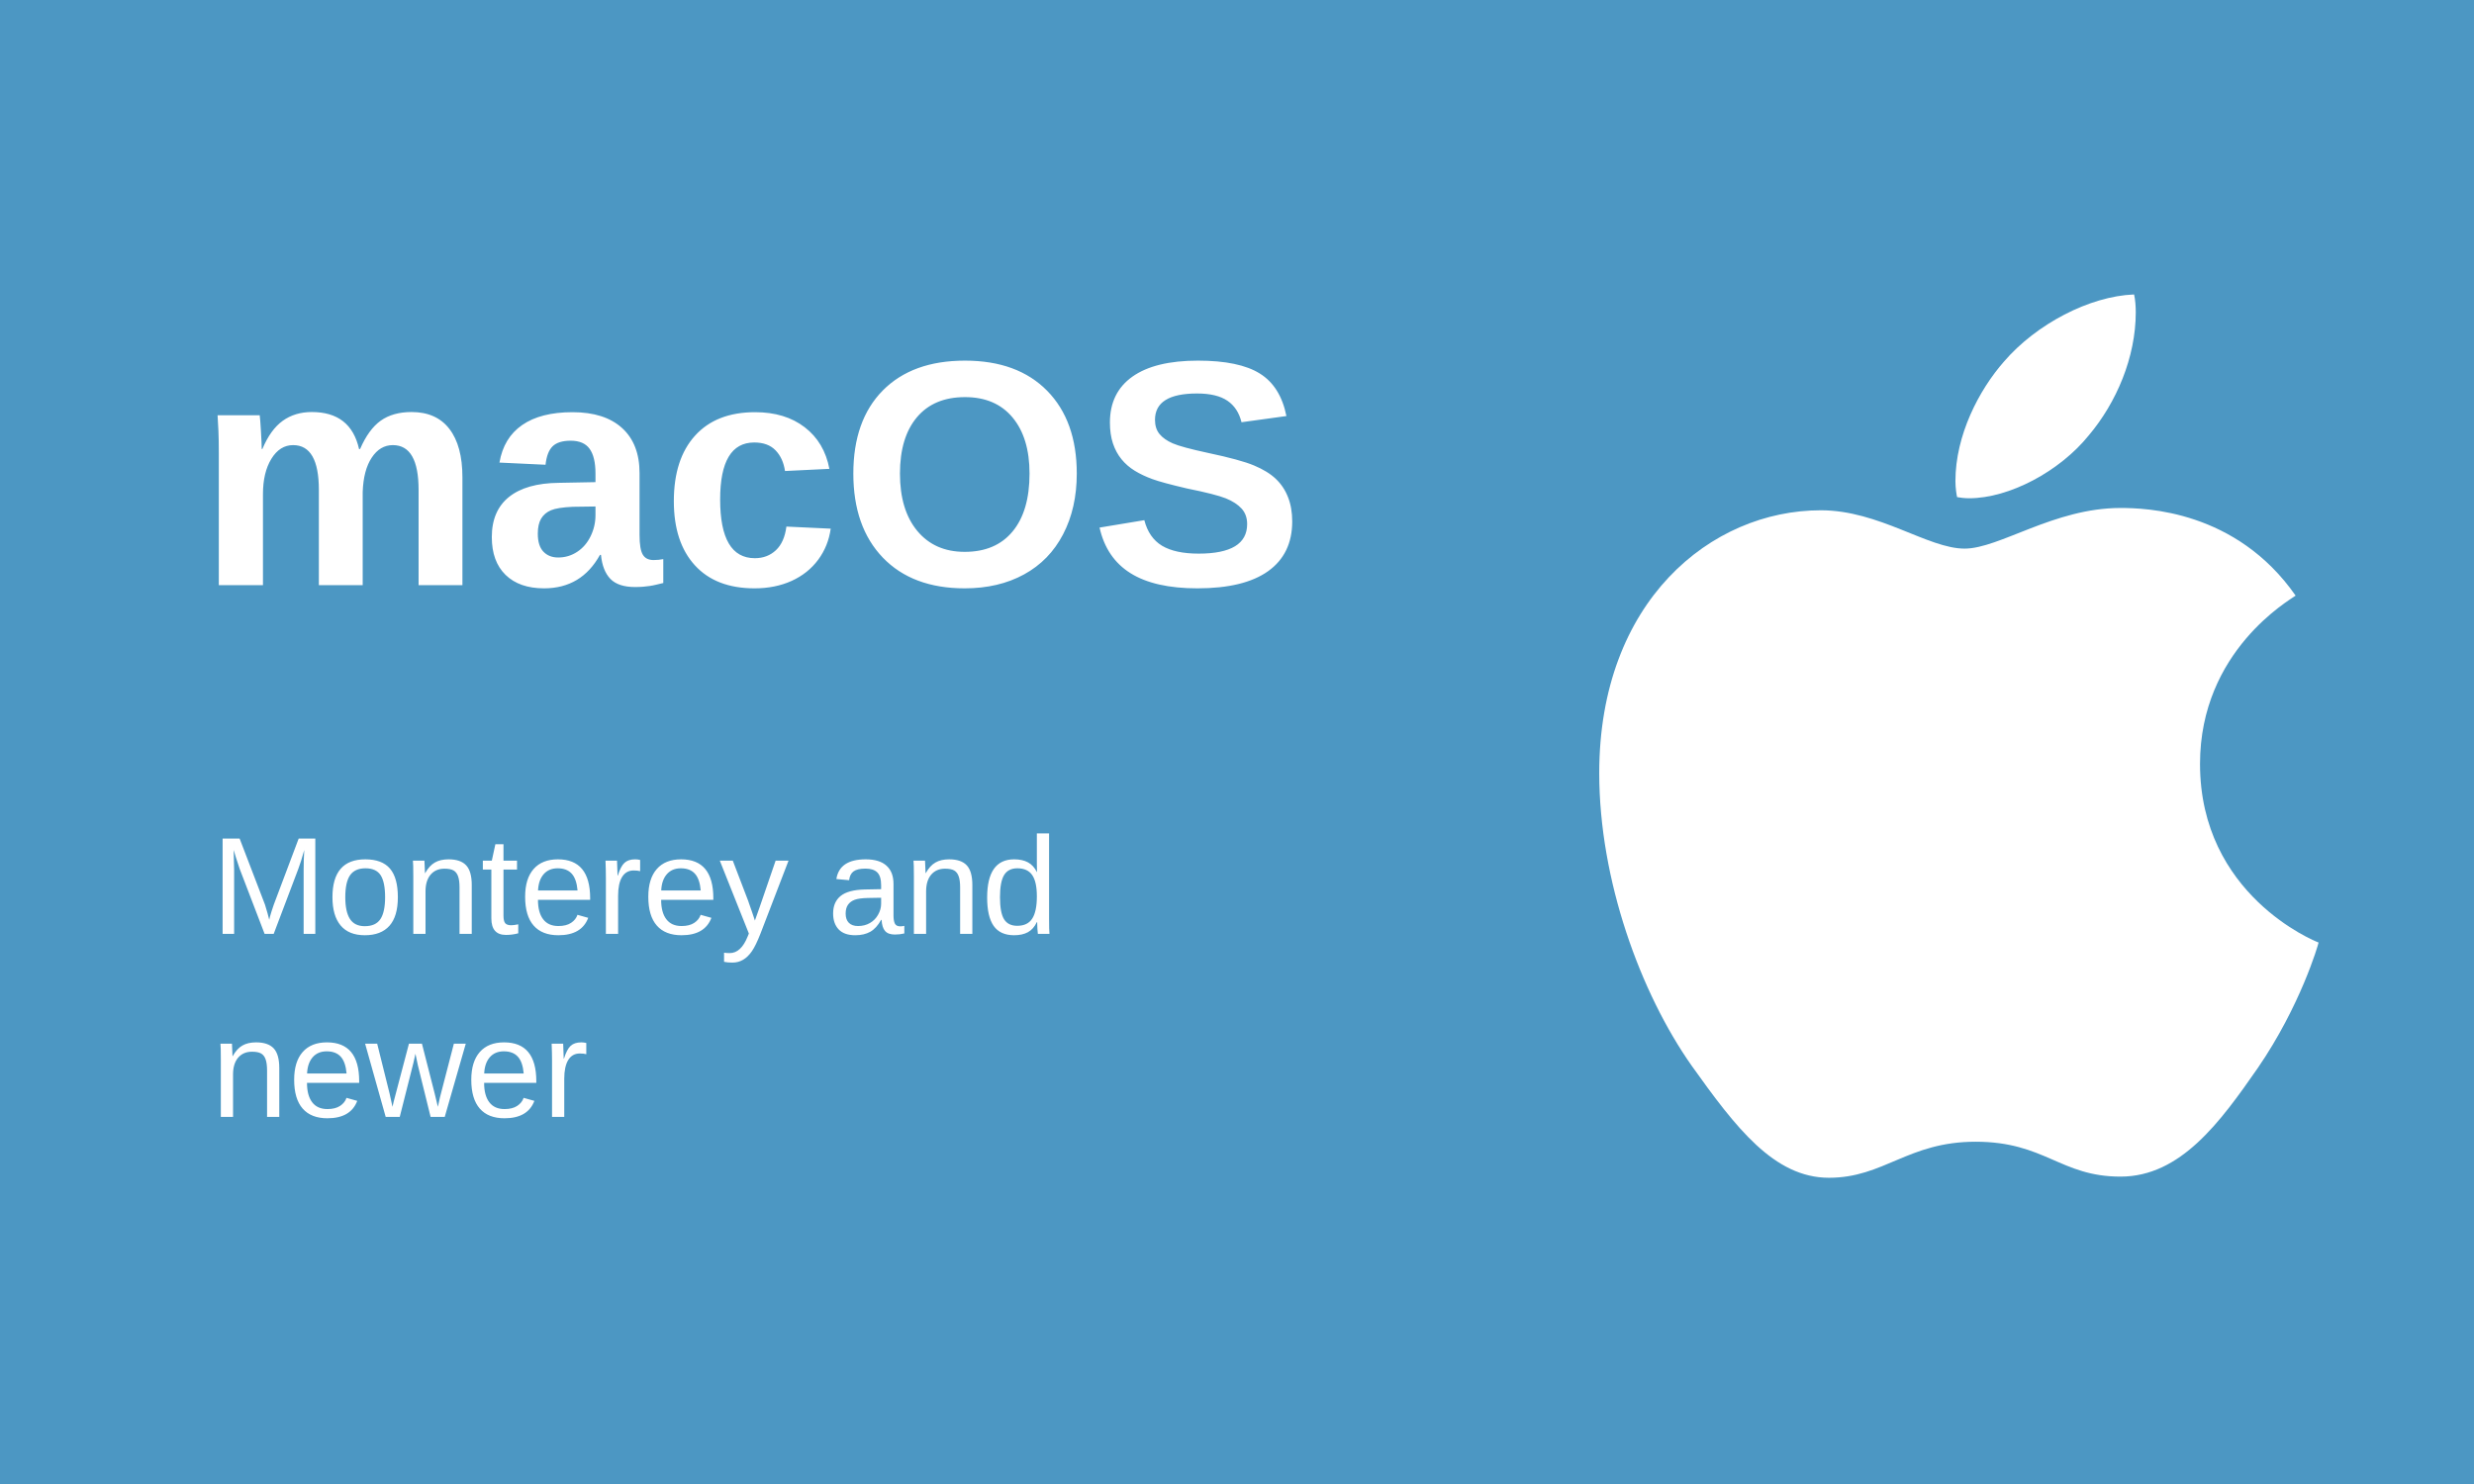
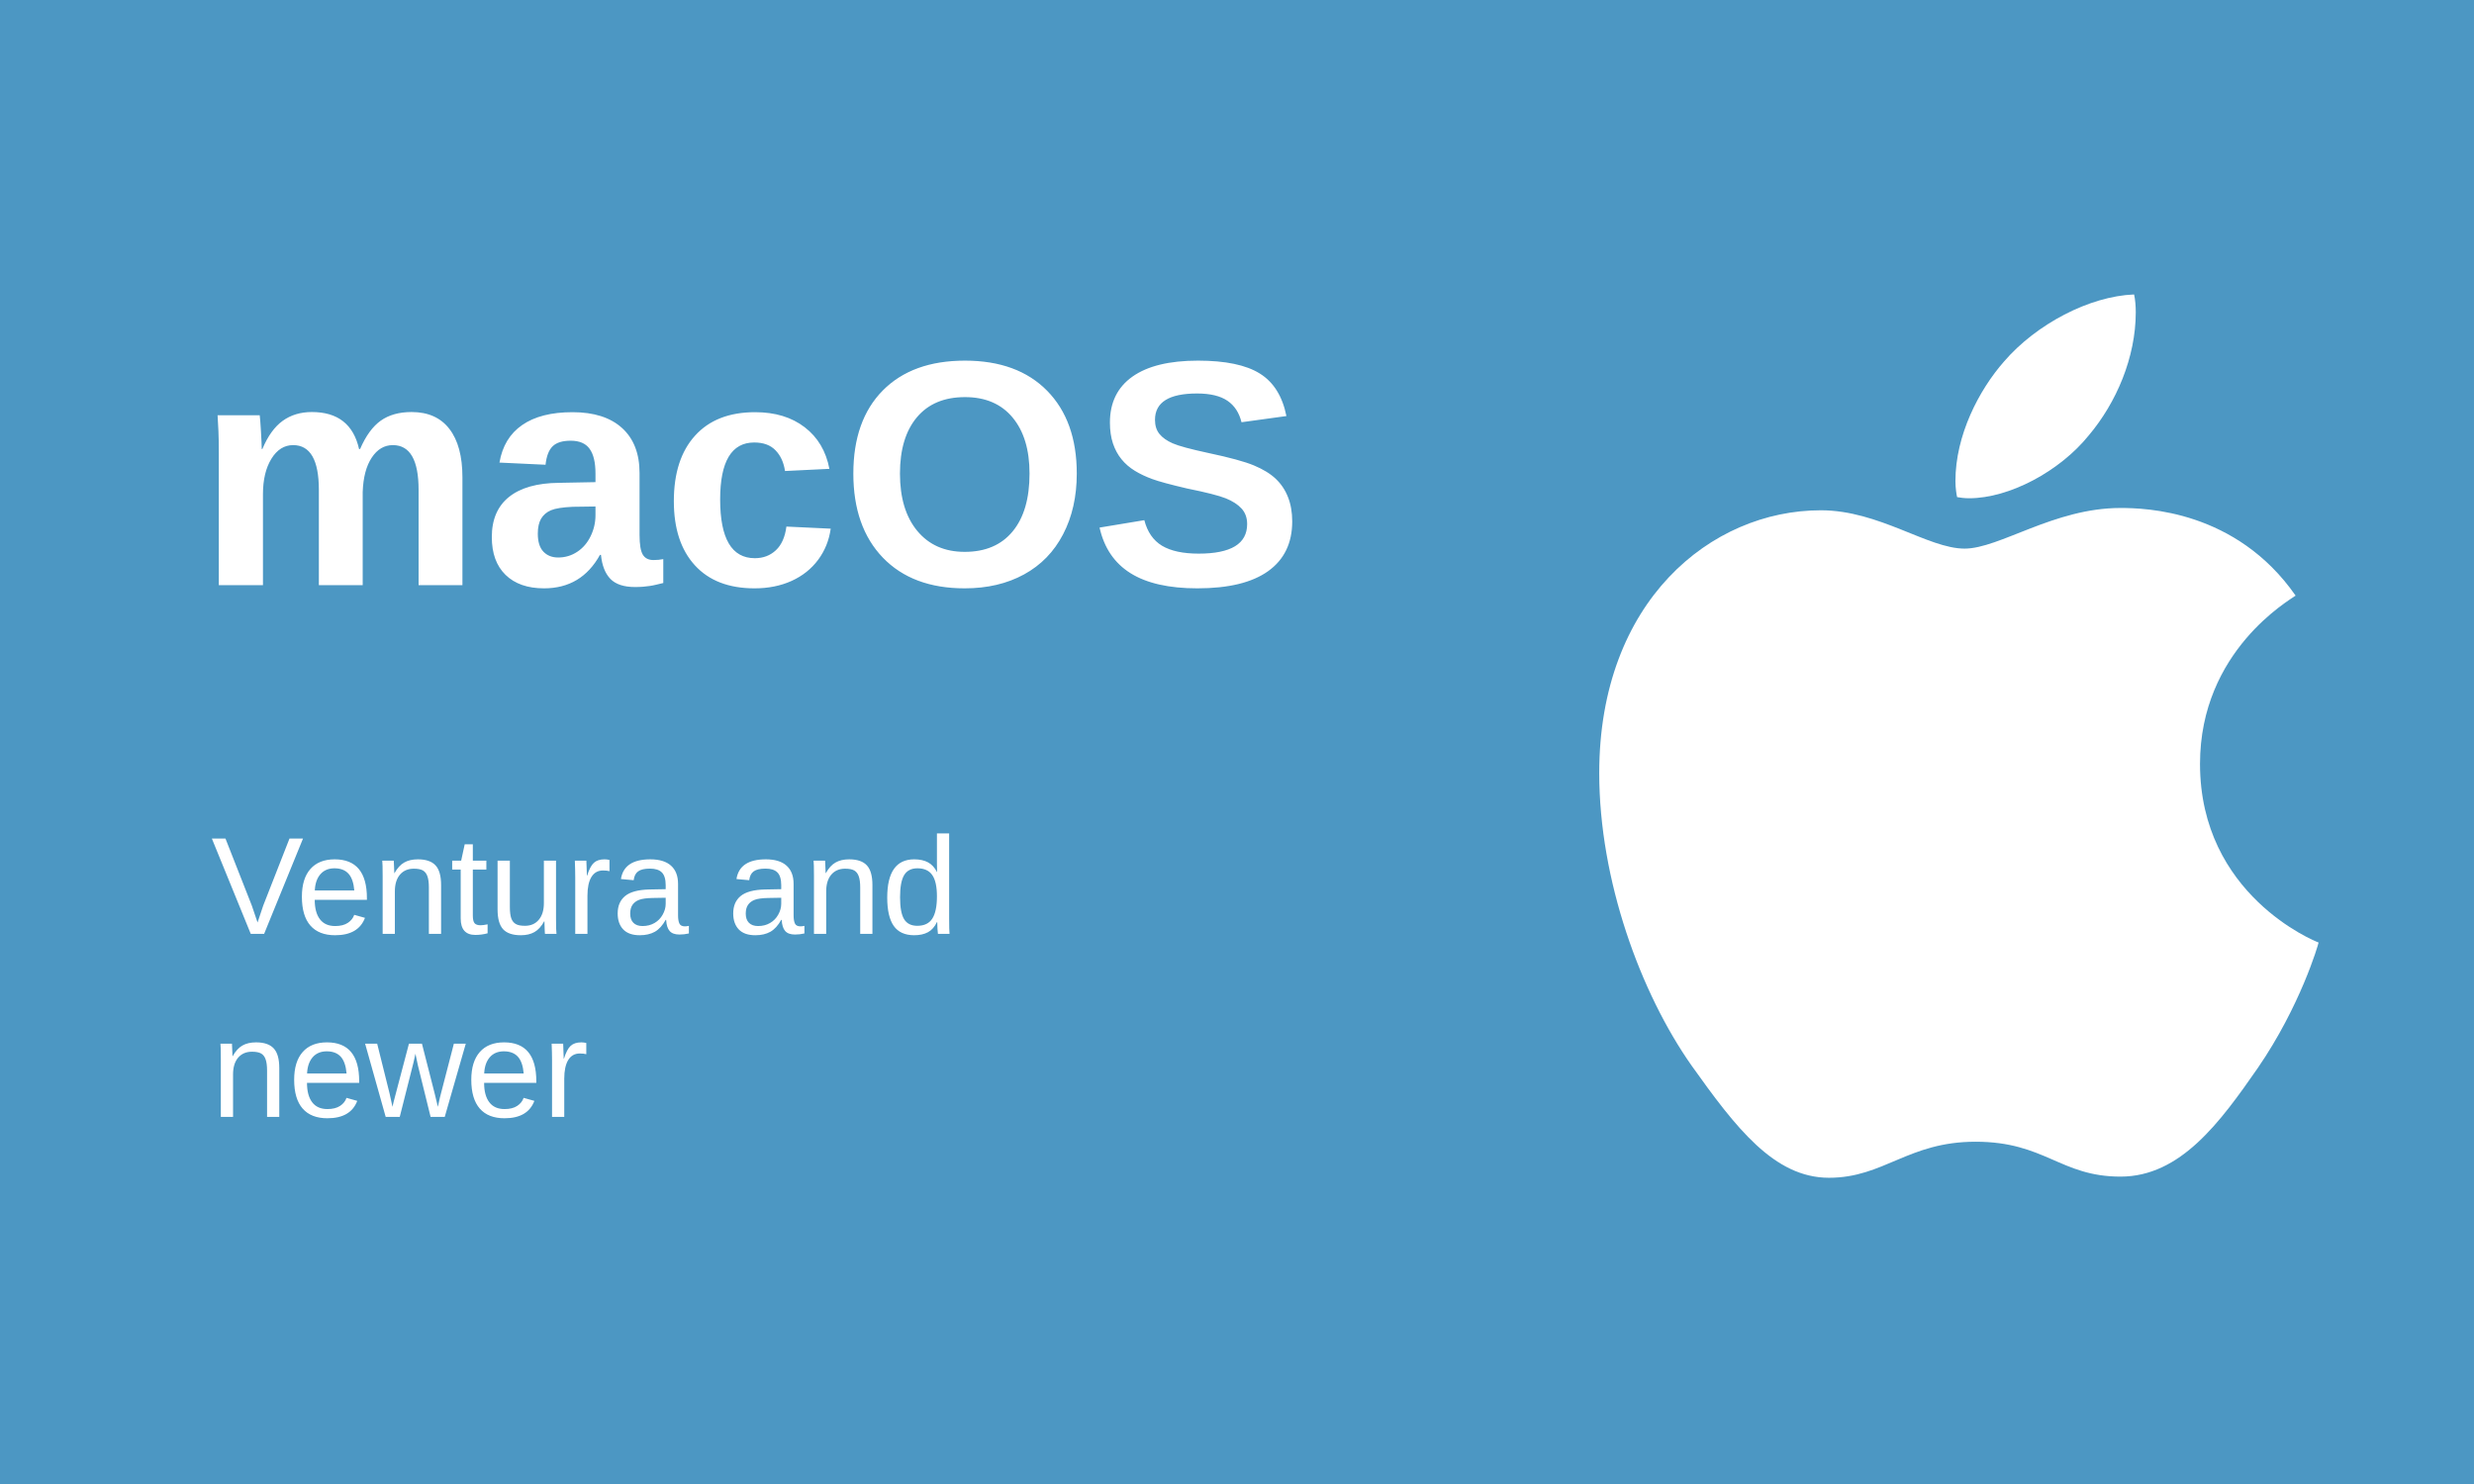
<svg xmlns="http://www.w3.org/2000/svg" width="666.667" height="400" viewBox="0 0 666.667 400">
  <defs>
    <clipPath id="a" clipPathUnits="userSpaceOnUse">
      <path d="M0 0h500v300H0Z" />
    </clipPath>
    <clipPath id="b" clipPathUnits="userSpaceOnUse">
+       <path d="M-39.693 181.705h500v-300h-500Z" />
+     </clipPath>
+     <clipPath id="c" clipPathUnits="userSpaceOnUse">
      <path d="M323.15 61.89h145.485v178.582H323.15Z" />
    </clipPath>
-     <clipPath id="c" clipPathUnits="userSpaceOnUse">
-       <path d="M0 0h500v300H0Z" />
+     <clipPath id="d" clipPathUnits="userSpaceOnUse">
+       <path d="M-42.693 111.218h500v-300h-500Z" />
+     </clipPath>
+     <clipPath id="e" clipPathUnits="userSpaceOnUse">
+       <path d="M-42.693 74.218h500v-300h-500Z" />
    </clipPath>
  </defs>
-   <g clip-path="url(#a)" transform="matrix(1.33333 0 0 -1.33333 0 400)">
-     <path d="M0 0h500v300H0Z" style="fill:#4C97C3;fill-opacity:1;fill-rule:nonzero;stroke:none" />
-     <text xml:space="preserve" style="font-variant:normal;font-weight:700;font-size:65px;font-family:Arial;-inkscape-font-specification:Arial-BoldMT;writing-mode:lr-tb;fill:#fff;fill-opacity:1;fill-rule:nonzero;stroke:none" transform="matrix(1 0 0 -1 39.692 181.705)">
-       <tspan x="0 59.793 97.942 136.09 188.669" y="0">macOS</tspan>
-     </text>
-   </g>
-   <g clip-path="url(#b)" transform="matrix(1.33333 0 0 -1.33333 0 400)">
-     <path d="M463.95 179.593c-1.035-.803-19.322-11.107-19.322-34.02 0-26.502 23.268-35.877 23.965-36.109-.107-.572-3.696-12.84-12.268-25.34-7.644-11.001-15.626-21.984-27.77-21.984s-15.269 7.054-29.287 7.054c-13.662 0-18.52-7.287-29.627-7.287-11.108 0-18.859 10.18-27.77 22.68-10.322 14.68-18.662 37.485-18.662 59.129 0 34.717 22.573 53.128 44.79 53.128 11.803 0 21.643-7.75 29.054-7.75 7.054 0 18.054 8.215 31.485 8.215 5.09 0 23.375-.465 35.412-17.716m-41.788 32.413c5.553 6.59 9.482 15.733 9.482 24.877 0 1.268-.107 2.553-.338 3.59-9.037-.34-19.788-6.018-26.27-13.538-5.09-5.785-9.84-14.929-9.84-24.198 0-1.392.232-2.785.34-3.232.57-.107 1.5-.231 2.428-.231 8.107 0 18.304 5.428 24.198 12.732" style="fill:#fff;fill-opacity:1;fill-rule:nonzero;stroke:none" />
-   </g>
-   <g clip-path="url(#c)" transform="matrix(1.33333 0 0 -1.33333 0 400)">
-     <text xml:space="preserve" style="font-variant:normal;font-weight:400;font-size:28px;font-family:Arial;-inkscape-font-specification:ArialMT;writing-mode:lr-tb;fill:#fff;fill-opacity:1;fill-rule:nonzero;stroke:none" transform="matrix(1 0 0 -1 42.693 111.218)">
-       <tspan x="0 23.324 38.898 54.471 62.25 77.823 87.147 102.721 116.721 124.499 140.073 155.646" y="0">Monterey and</tspan>
-     </text>
-     <text xml:space="preserve" style="font-variant:normal;font-weight:400;font-size:28px;font-family:Arial;-inkscape-font-specification:ArialMT;writing-mode:lr-tb;fill:#fff;fill-opacity:1;fill-rule:nonzero;stroke:none" transform="matrix(1 0 0 -1 42.693 74.218)">
-       <tspan x="0 15.574 31.147 51.369 66.942" y="0">newer</tspan>
-     </text>
-   </g>
+   <path d="M0 0h500v300H0Z" clip-path="url(#a)" style="fill:#4C97C3;fill-opacity:1;fill-rule:nonzero;stroke:none" transform="matrix(1.33333 0 0 -1.33333 0 400)" />
+   <text xml:space="preserve" clip-path="url(#b)" transform="translate(52.923 157.727)scale(1.33333)">
+     <tspan x="0" y="0" dx="0 2.009 2.009 2.009 2.009" style="font-variant:normal;font-weight:700;font-size:65px;font-family:Arial;writing-mode:lr-tb;fill:#fff;fill-opacity:1;fill-rule:nonzero;stroke:none">macOS</tspan>
+   </text>
+   <path d="M463.95 179.593c-1.035-.803-19.322-11.107-19.322-34.02 0-26.502 23.268-35.877 23.965-36.109-.107-.572-3.696-12.84-12.268-25.34-7.644-11.001-15.626-21.984-27.77-21.984s-15.269 7.054-29.287 7.054c-13.662 0-18.52-7.287-29.627-7.287-11.108 0-18.859 10.18-27.77 22.68-10.322 14.68-18.662 37.485-18.662 59.129 0 34.717 22.573 53.128 44.79 53.128 11.803 0 21.643-7.75 29.054-7.75 7.054 0 18.054 8.215 31.485 8.215 5.09 0 23.375-.465 35.412-17.716m-41.788 32.413c5.553 6.59 9.482 15.733 9.482 24.877 0 1.268-.107 2.553-.338 3.59-9.037-.34-19.788-6.018-26.27-13.538-5.09-5.785-9.84-14.929-9.84-24.198 0-1.392.232-2.785.34-3.232.57-.107 1.5-.231 2.428-.231 8.107 0 18.304 5.428 24.198 12.732" clip-path="url(#c)" style="fill:#fff;fill-opacity:1;fill-rule:nonzero;stroke:none" transform="matrix(1.33333 0 0 -1.33333 0 400)" />
+   <text xml:space="preserve" clip-path="url(#d)" transform="translate(56.924 251.71)scale(1.33333)">
+     <tspan x="0" y="0" dx="0 -1.546" style="font-variant:normal;font-weight:400;font-size:28px;font-family:Arial;writing-mode:lr-tb;fill:#fff;fill-opacity:1;fill-rule:nonzero;stroke:none">Ventura and</tspan>
+   </text>
+   <text xml:space="preserve" clip-path="url(#e)" transform="translate(56.924 301.043)scale(1.33333)">
+     <tspan x="0" y="0" style="font-variant:normal;font-weight:400;font-size:28px;font-family:Arial;writing-mode:lr-tb;fill:#fff;fill-opacity:1;fill-rule:nonzero;stroke:none">newer</tspan>
+   </text>
</svg>
